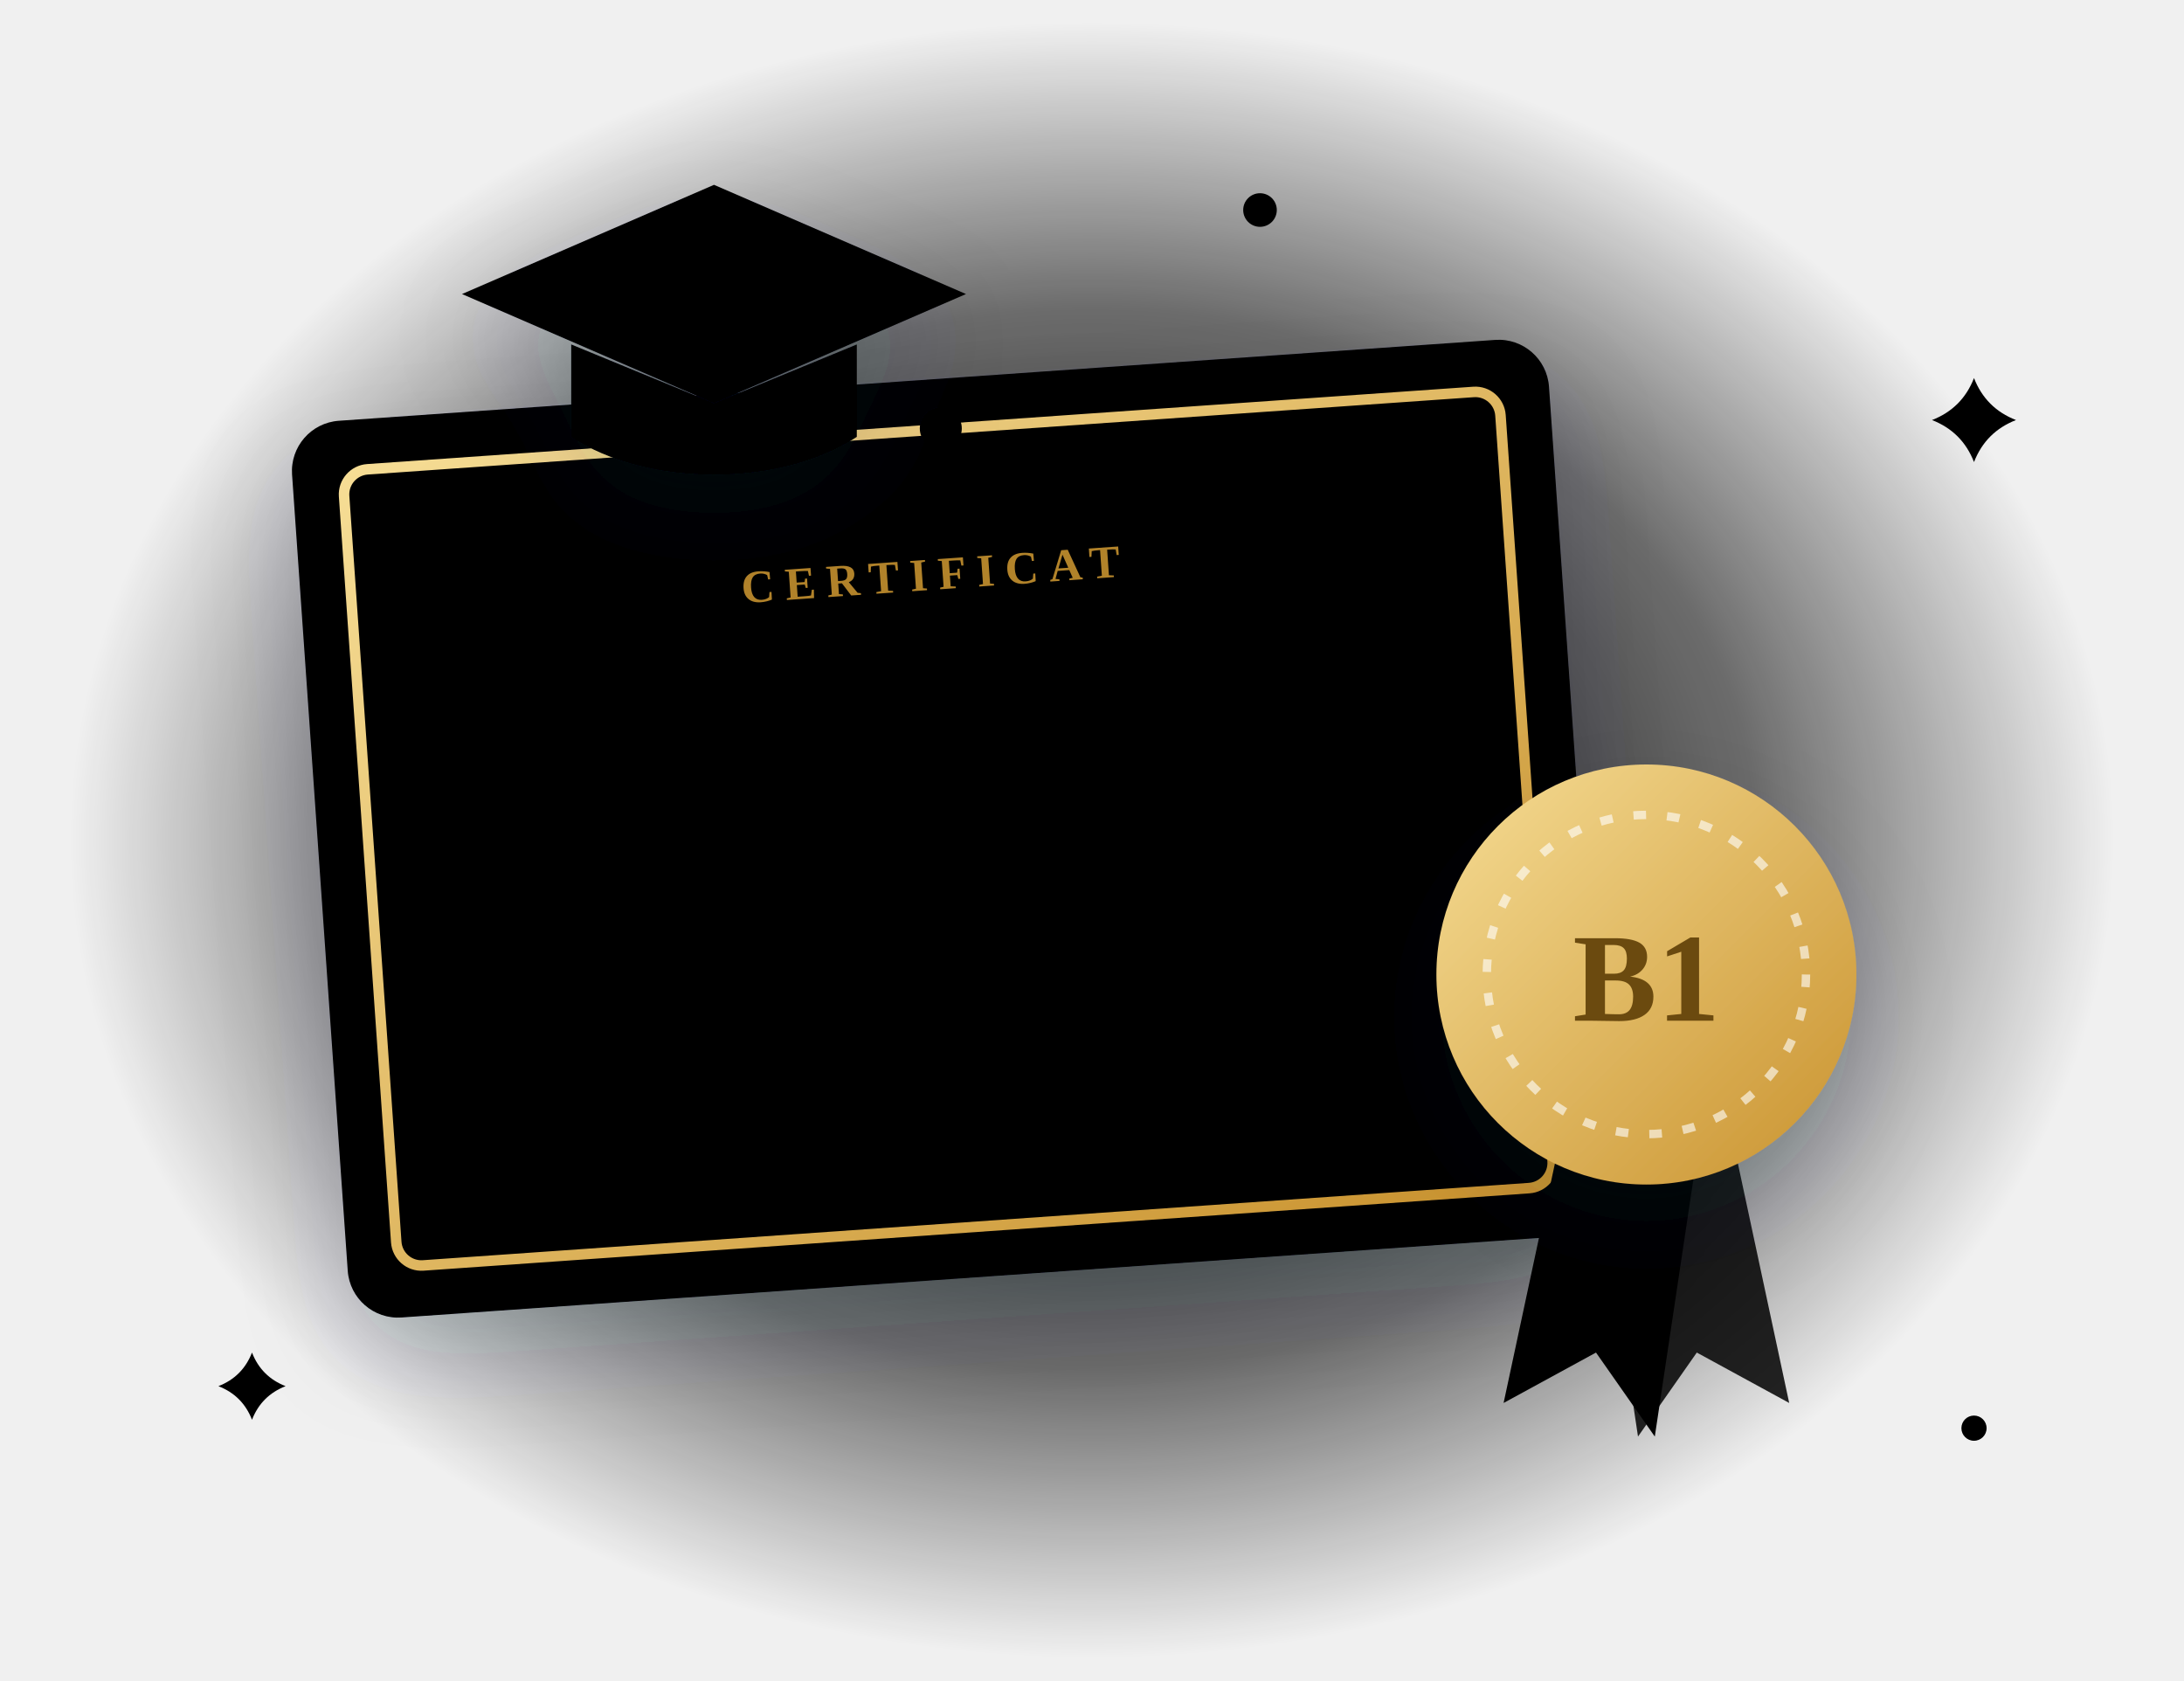
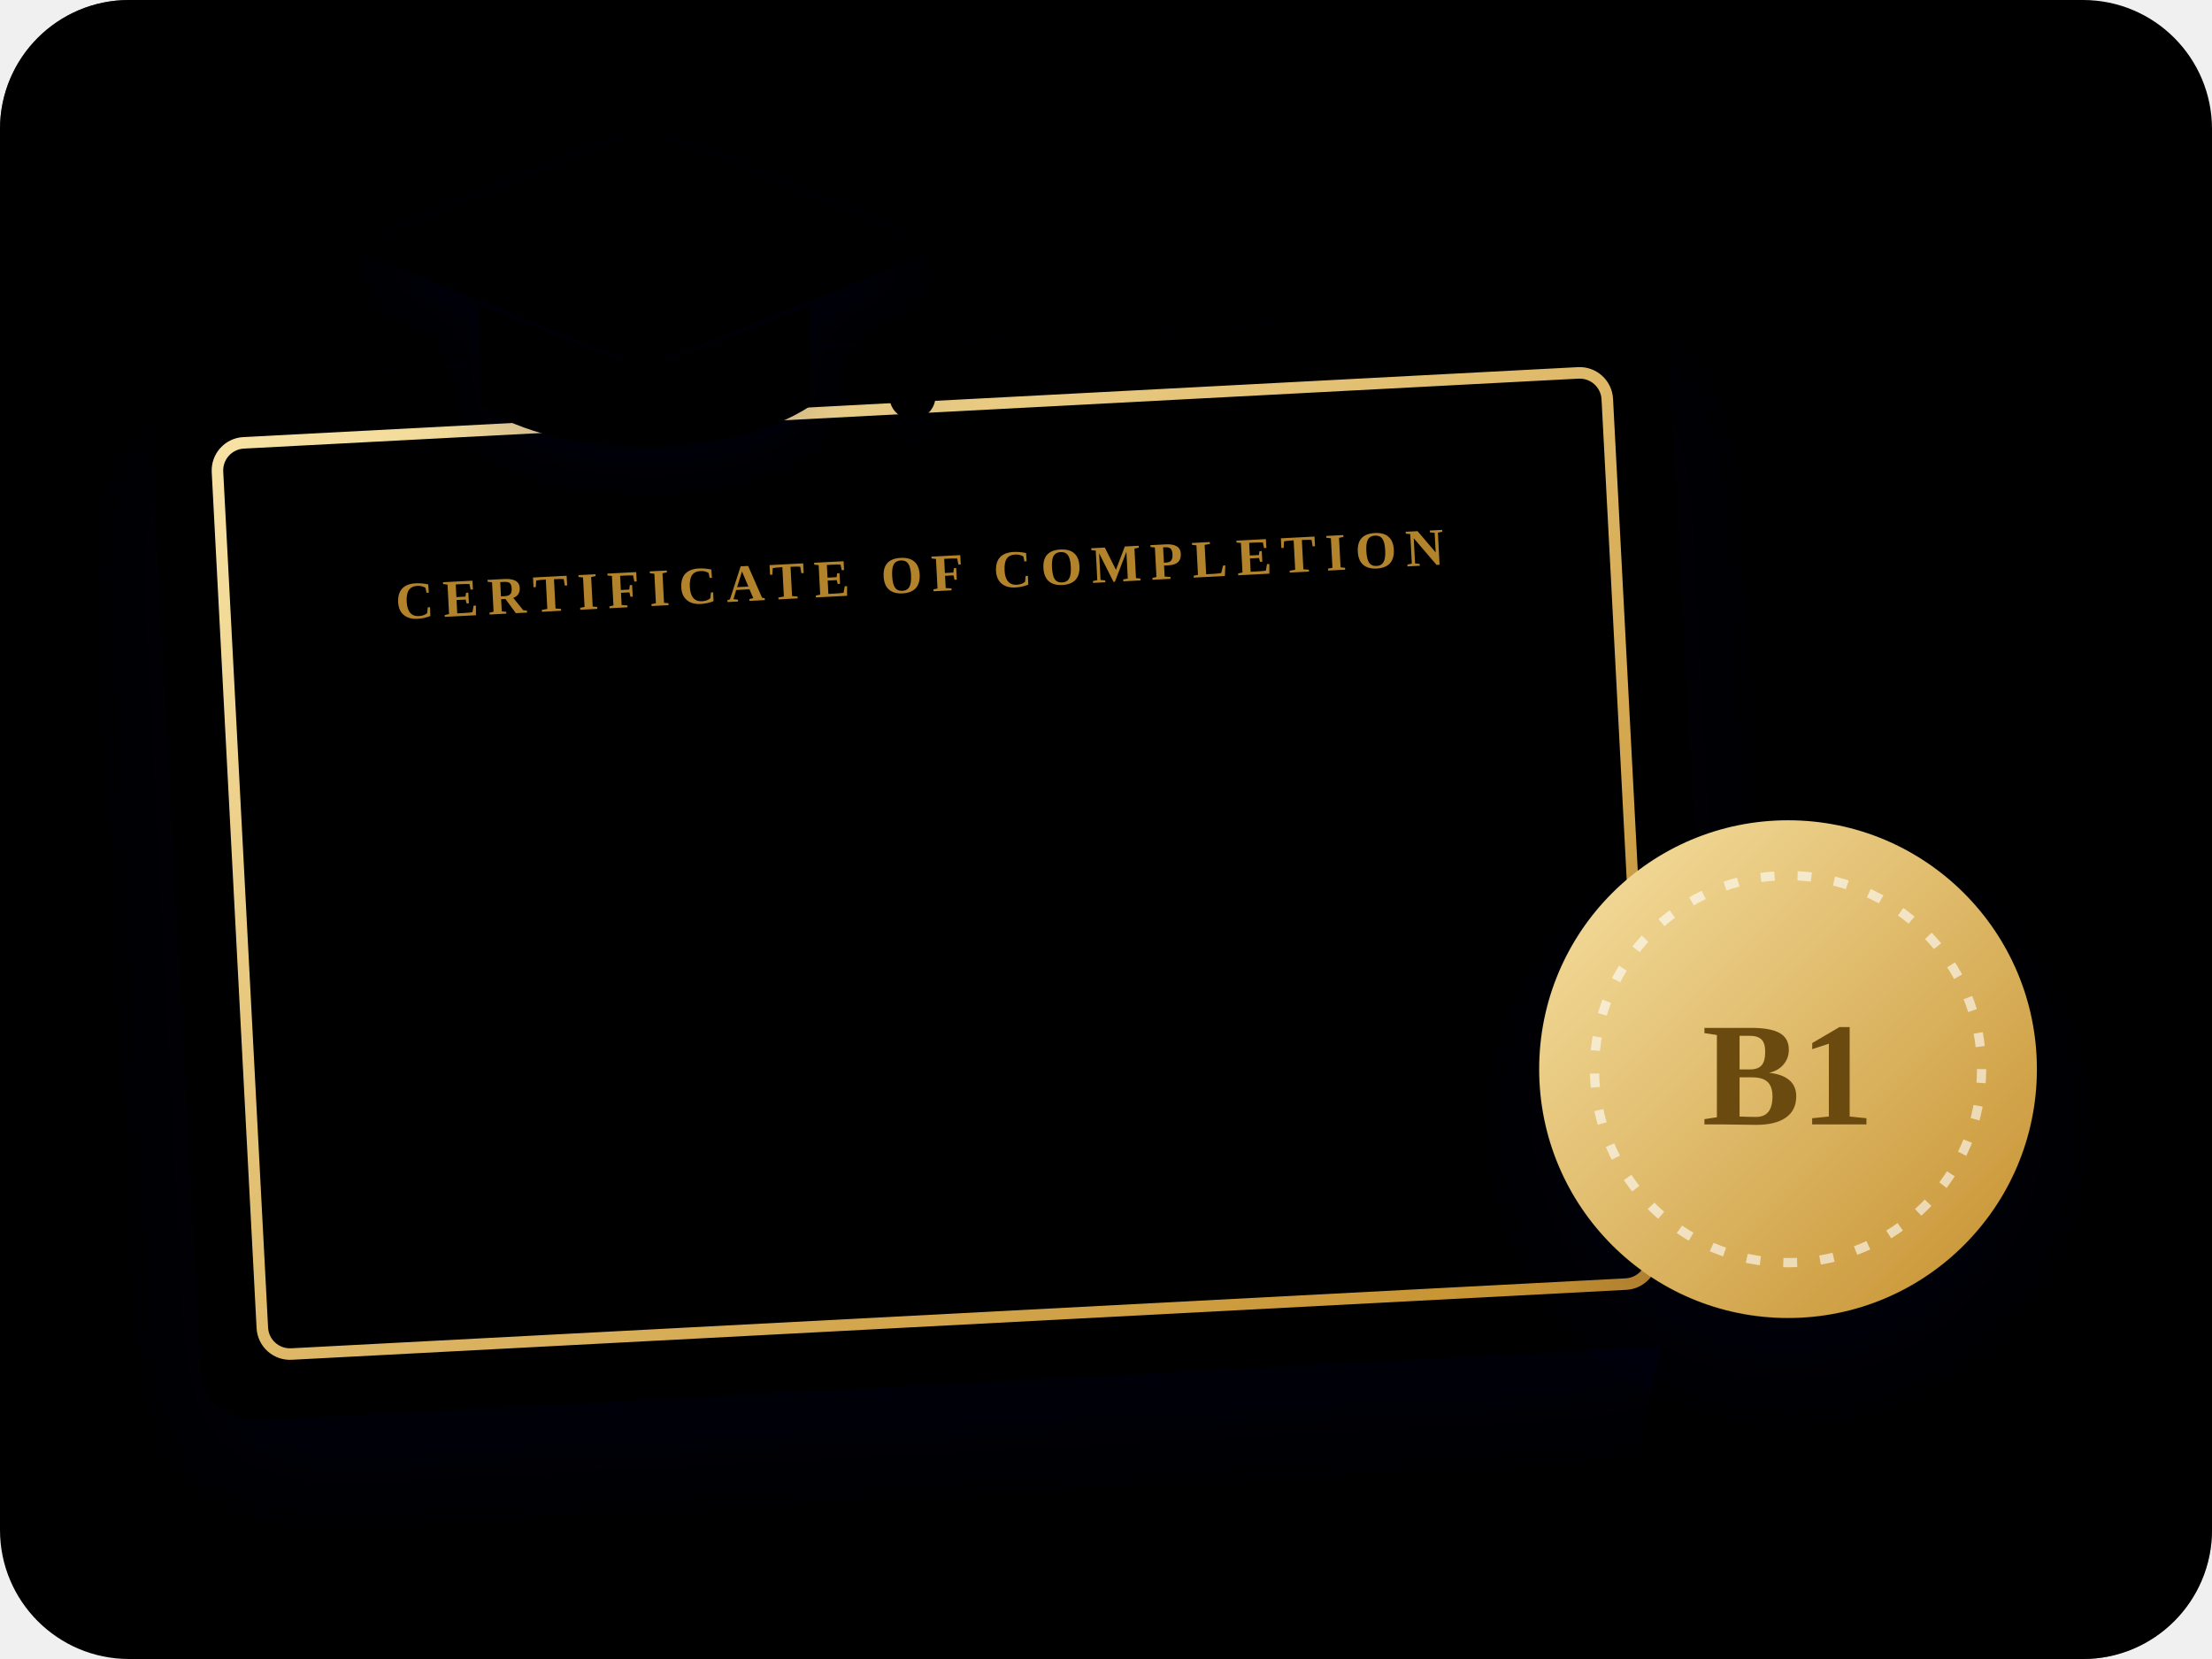
- <svg xmlns="http://www.w3.org/2000/svg" class="art" viewBox="0 0 520 400" role="img" aria-label="A certificate of completion with a gold B1 medal and a graduation cap">
+ <svg xmlns="http://www.w3.org/2000/svg" class="art" viewBox="0 0 480 360" role="img" aria-label="A certificate of completion with a gold B1 medal and a graduation cap">
  <defs>
-     <radialGradient id="bg" cx=".5" cy=".5" r=".5">
-       <stop offset="0" class="sbg" />
-       <stop offset=".65" class="sbg" stop-opacity=".55" />
-       <stop offset="1" class="sbg" stop-opacity="0" />
+     <linearGradient id="pbg" x1="0" y1="0" x2="1" y2="1">
+       <stop offset="0" class="pb1" />
+       <stop offset=".55" class="pb2" />
+       <stop offset="1" class="pb3" />
+     </linearGradient>
+     <radialGradient id="glow" cx=".5" cy=".5" r=".5">
+       <stop offset="0" class="gw" />
+       <stop offset="1" class="gw" stop-opacity="0" />
    </radialGradient>
    <linearGradient id="g" x1="0" y1="0" x2="1" y2="1">
      <stop offset="0" class="st1" />
      <stop offset=".55" class="st2" />
      <stop offset="1" class="st3" />
    </linearGradient>
    <linearGradient id="gh" x1="0" y1="0" x2="1" y2="0">
      <stop offset="0" class="st1" />
-       <stop offset=".55" class="st2" />
+       <stop offset=".6" class="st2" />
      <stop offset="1" class="st3" />
    </linearGradient>
    <linearGradient id="gold" x1="0" y1="0" x2="1" y2="1">
-       <stop offset="0" stop-color="#f6dd95" />
-       <stop offset="1" stop-color="#c9922e" />
+       <stop offset="0" stop-color="#f7e2a4" />
+       <stop offset="1" stop-color="#c58f2c" />
    </linearGradient>
-     <linearGradient id="sun" x1="0" y1="0" x2="0" y2="1">
-       <stop offset="0" stop-color="#ffcf6b" />
-       <stop offset="1" stop-color="#f27a9b" />
-     </linearGradient>
-     <filter id="sh" x="-40%" y="-40%" width="180%" height="190%">
-       <feDropShadow dx="0" dy="10" stdDeviation="12" flood-color="#1b2559" flood-opacity=".14" />
+     <filter id="sh" x="-30%" y="-30%" width="160%" height="170%">
+       <feDropShadow dx="0" dy="12" stdDeviation="14" flood-color="#141c4d" flood-opacity=".16" />
    </filter>
-     <filter id="shs" x="-40%" y="-40%" width="180%" height="190%">
-       <feDropShadow dx="0" dy="4" stdDeviation="6" flood-color="#1b2559" flood-opacity=".14" />
+     <filter id="shs" x="-30%" y="-40%" width="160%" height="190%">
+       <feDropShadow dx="0" dy="5" stdDeviation="7" flood-color="#141c4d" flood-opacity=".16" />
    </filter>
+     <clipPath id="clip">
+       <rect width="480" height="360" rx="28" />
+     </clipPath>
  </defs>
-   <ellipse cx="260.0" cy="200.0" rx="244.4" ry="196.0" fill="url(#bg)" />
-   <g transform="rotate(-4 230 200)">
-     <g filter="url(#sh)">
-       <rect class="c-card" x="76" y="90" width="300" height="214" rx="12" />
+   <g clip-path="url(#clip)">
+     <rect width="480" height="360" fill="url(#pbg)" />
+     <ellipse cx="86.4" cy="36.0" rx="240.0" ry="180.0" fill="url(#glow)" />
+     <ellipse cx="456.0" cy="360.0" rx="192.0" ry="162.0" fill="url(#glow)" opacity=".6" />
+     <g transform="rotate(-3 210 190)">
+       <g filter="url(#sh)">
+         <rect class="c-card" x="38" y="74" width="330" height="226" rx="12" />
+       </g>
+       <rect x="52" y="88" width="302" height="198" rx="6" fill="none" stroke="url(#gold)" stroke-width="2.5" />
+       <text class="" x="203" y="128" font-size="11.5" font-weight="800" text-anchor="middle" fill="#b2832a" letter-spacing="2">CERTIFICATE OF COMPLETION</text>
+       <text class="t-fr" x="203" y="172" font-size="32" text-anchor="middle">Félicitations</text>
+       <rect class="c-mute" x="128" y="196" width="150" height="8" rx="4.0" />
+       <rect class="c-line" x="150" y="214" width="106" height="8" rx="4.0" />
+       <rect x="82" y="262" width="90" height="2" class="c-mute" />
+       <rect x="234" y="262" width="90" height="2" class="c-mute" />
    </g>
-     <rect x="88" y="102" width="276" height="190" rx="6" fill="none" stroke="url(#gold)" stroke-width="2.5" />
-     <text x="226" y="140" font-size="11" font-weight="800" text-anchor="middle" letter-spacing="2.5" fill="#b2832a">CERTIFICAT</text>
-     <text class="t-fr" x="226" y="182" font-size="28" text-anchor="middle">Félicitations</text>
-     <rect class="c-mute" x="150" y="206" width="152" height="7" rx="3.5" />
-     <rect class="c-line" x="170" y="222" width="112" height="7" rx="3.5" />
-     <rect x="118" y="262" width="80" height="2" class="c-mute" />
-     <rect x="254" y="262" width="80" height="2" class="c-mute" />
+     <g class="fl1">
+       <path d="M370 250 l-18 80 l22 -12 l14 20 l12 -78z" fill="url(#g)" />
+       <path d="M404 250 l18 80 l-22 -12 l-14 20 l-12 -78z" fill="url(#g)" opacity=".85" />
+       <g filter="url(#sh)">
+         <circle cx="388" cy="232" r="54" fill="url(#gold)" />
+       </g>
+       <circle cx="388" cy="232" r="42" fill="none" stroke="#fff" stroke-opacity=".6" stroke-width="2" stroke-dasharray="3 5" />
+       <text class="" x="388" y="244" font-size="32" font-weight="800" text-anchor="middle" fill="#6b4a0f">B1</text>
+     </g>
+     <g class="fl2" filter="url(#shs)">
+       <path class="c-ink" d="M76 54 L140 28 L204 54 L140 80 Z" />
+       <path class="c-ink" d="M104 66 v22 c18 12 54 12 72 0 v-22 l-36 14z" />
+       <path d="M198 56 v26" class="k-g2" stroke-width="3" />
+       <circle cx="198" cy="86" r="5" class="c-gold" />
+     </g>
  </g>
-   <g class="fl1">
-     <path d="M376 250 l-18 84 l22 -12 l14 20 l12 -80z" fill="url(#g)" />
-     <path d="M408 250 l18 84 l-22 -12 l-14 20 l-12 -80z" fill="url(#g)" opacity=".85" />
-     <g filter="url(#sh)">
-       <circle cx="392" cy="232" r="50" fill="url(#gold)" />
-     </g>
-     <circle cx="392" cy="232" r="38" fill="none" stroke="#fff" stroke-opacity=".6" stroke-width="2" stroke-dasharray="3 5" />
-     <text x="392" y="243" font-size="30" font-weight="800" text-anchor="middle" fill="#6b4a0f">B1</text>
-   </g>
-   <g class="fl2" filter="url(#sh)">
-     <path class="c-ink" d="M110 70 L170 44 L230 70 L170 96 Z" />
-     <path class="c-ink" d="M136 82 v22 c18 12 50 12 68 0 v-22 l-34 14z" />
-     <path d="M224 72 v26" class="k-g2" stroke-width="3" />
-     <circle cx="224" cy="102" r="5" class="c-gold" />
-   </g>
-   <path class="fl3" fill="url(#g)" d="M470 90 Q472.8 97.2 480 100 Q472.8 102.8 470 110 Q467.2 102.8 460 100 Q467.2 97.2 470 90Z" />
-   <path class="fl1" fill="url(#g)" d="M60 322 Q62.24 327.76 68 330 Q62.24 332.24 60 338 Q57.76 332.24 52 330 Q57.76 327.76 60 322Z" />
-   <circle class="c-g3" cx="300" cy="50" r="4" />
-   <circle class="c-g1" cx="470" cy="340" r="3" />
+   <rect x=".5" y=".5" width="479" height="359" rx="28" fill="none" class="k-frame" />
</svg>
